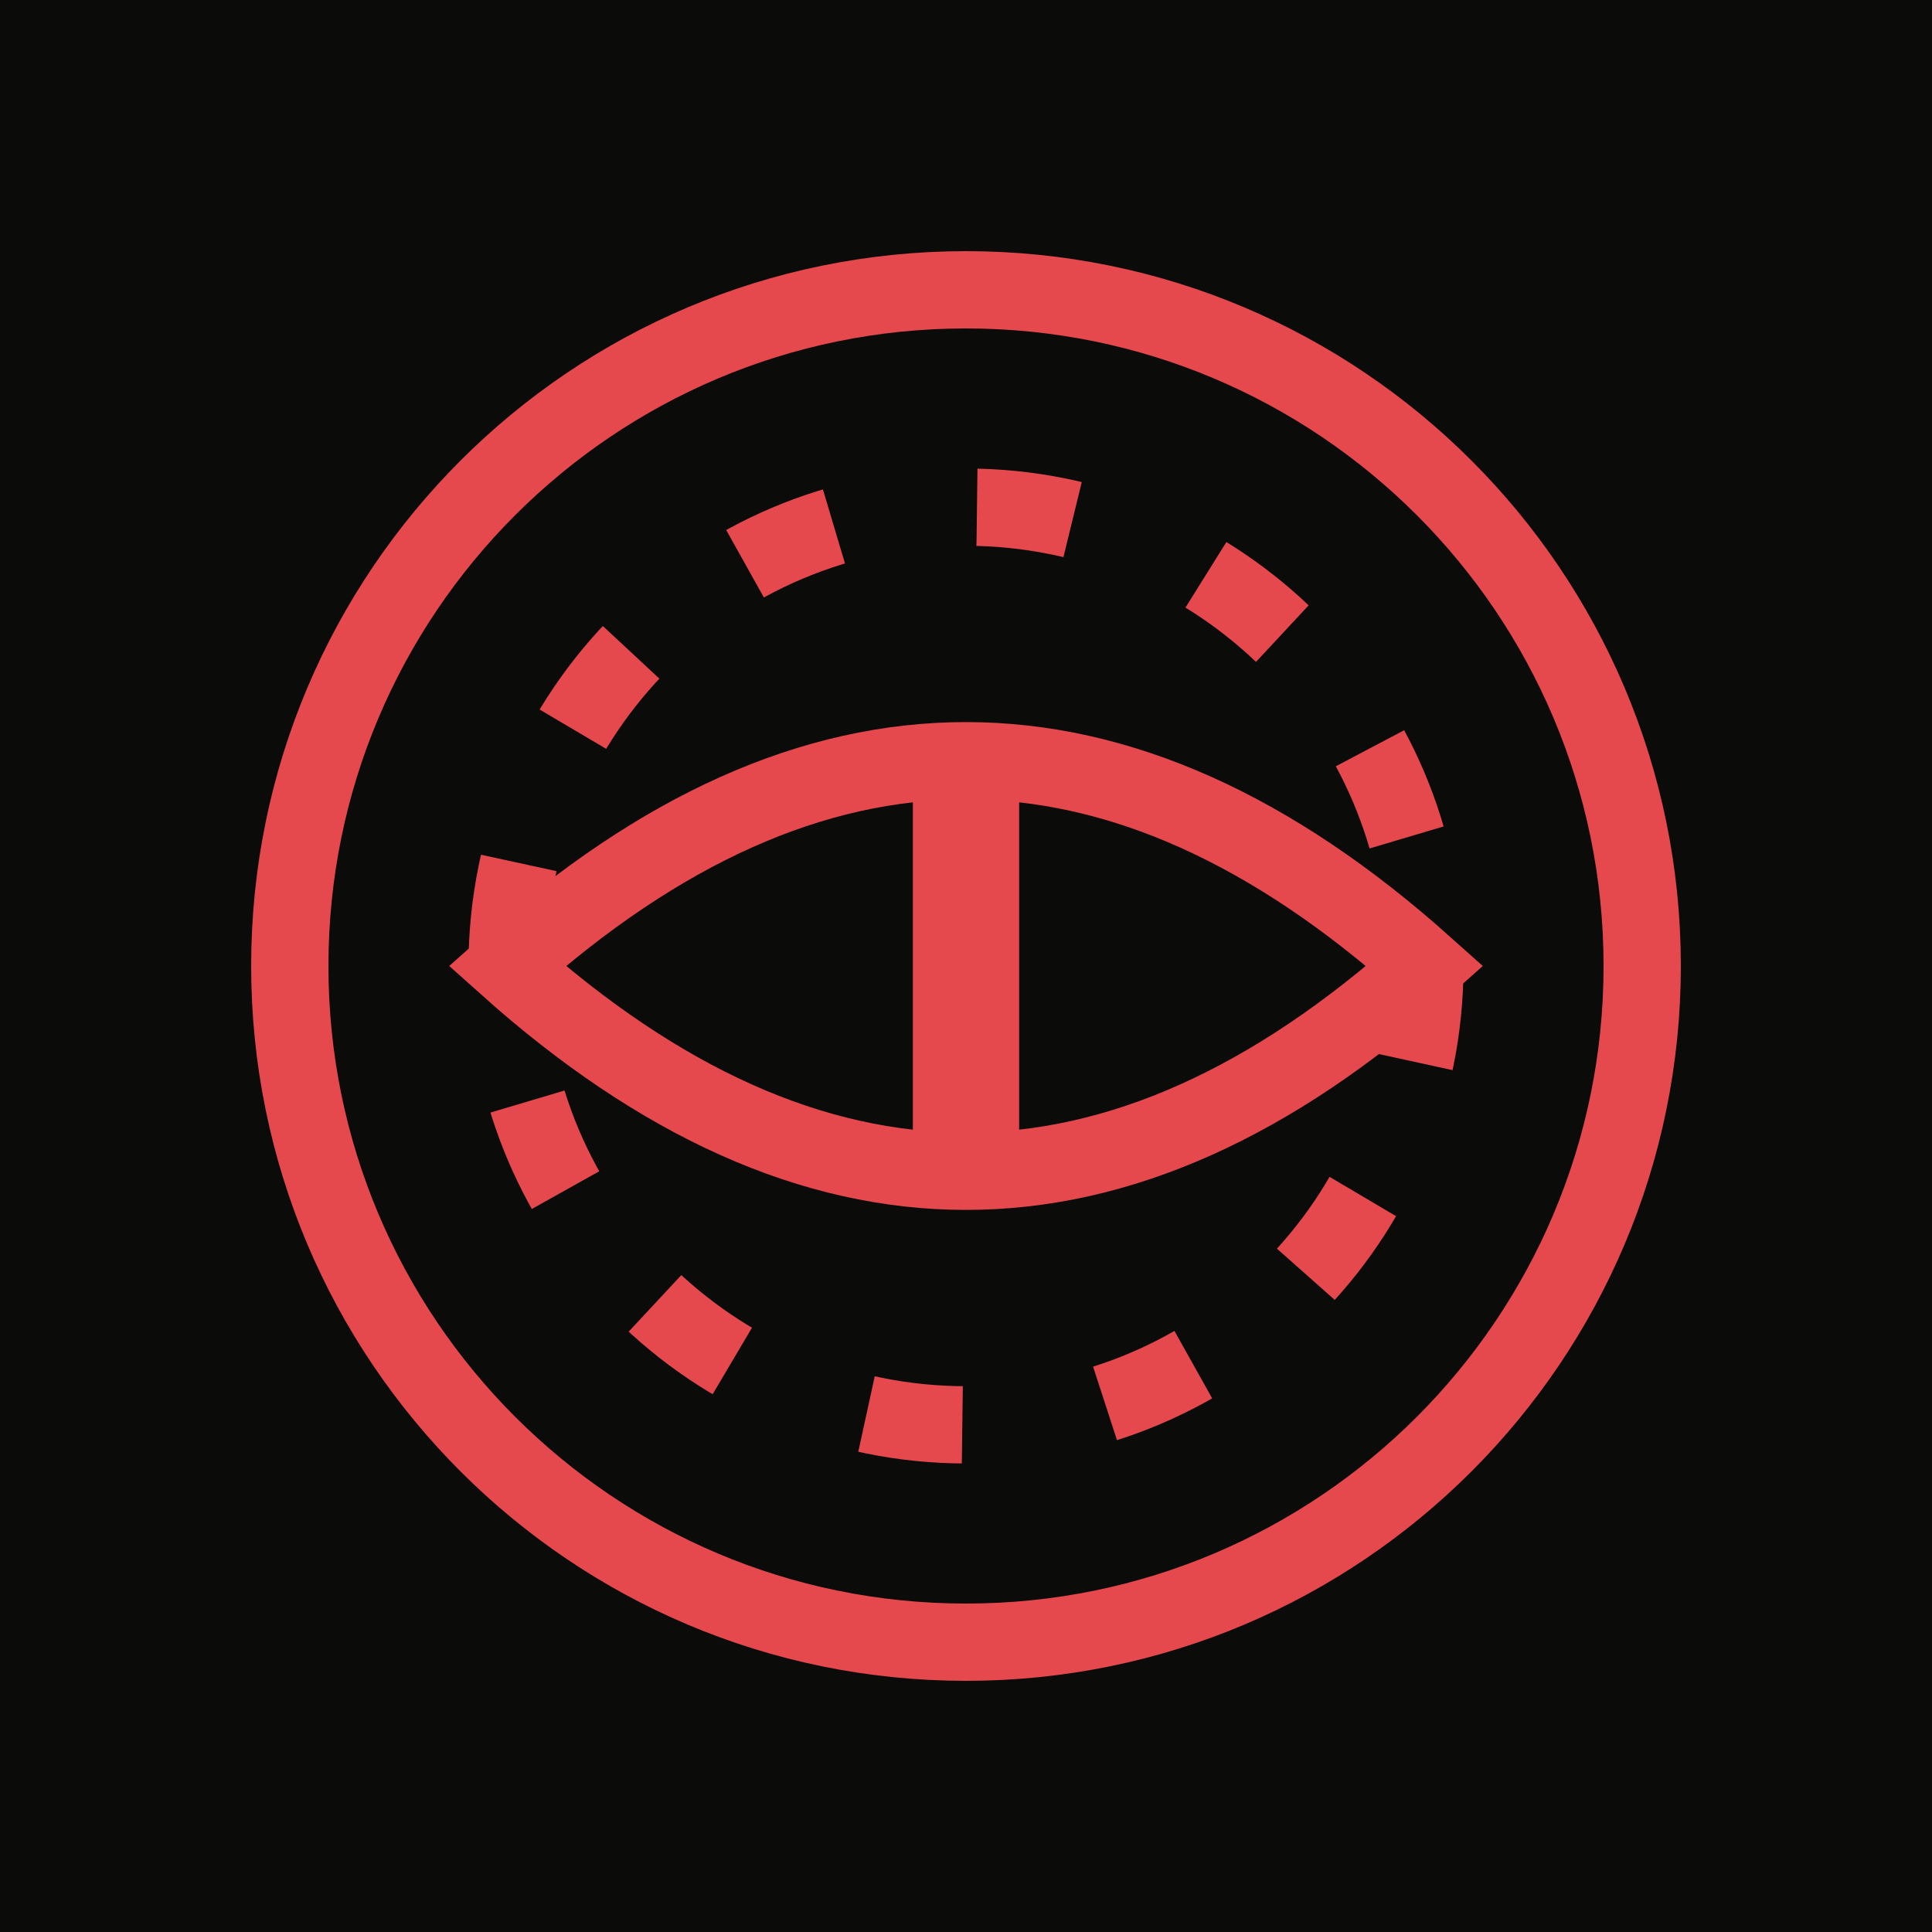
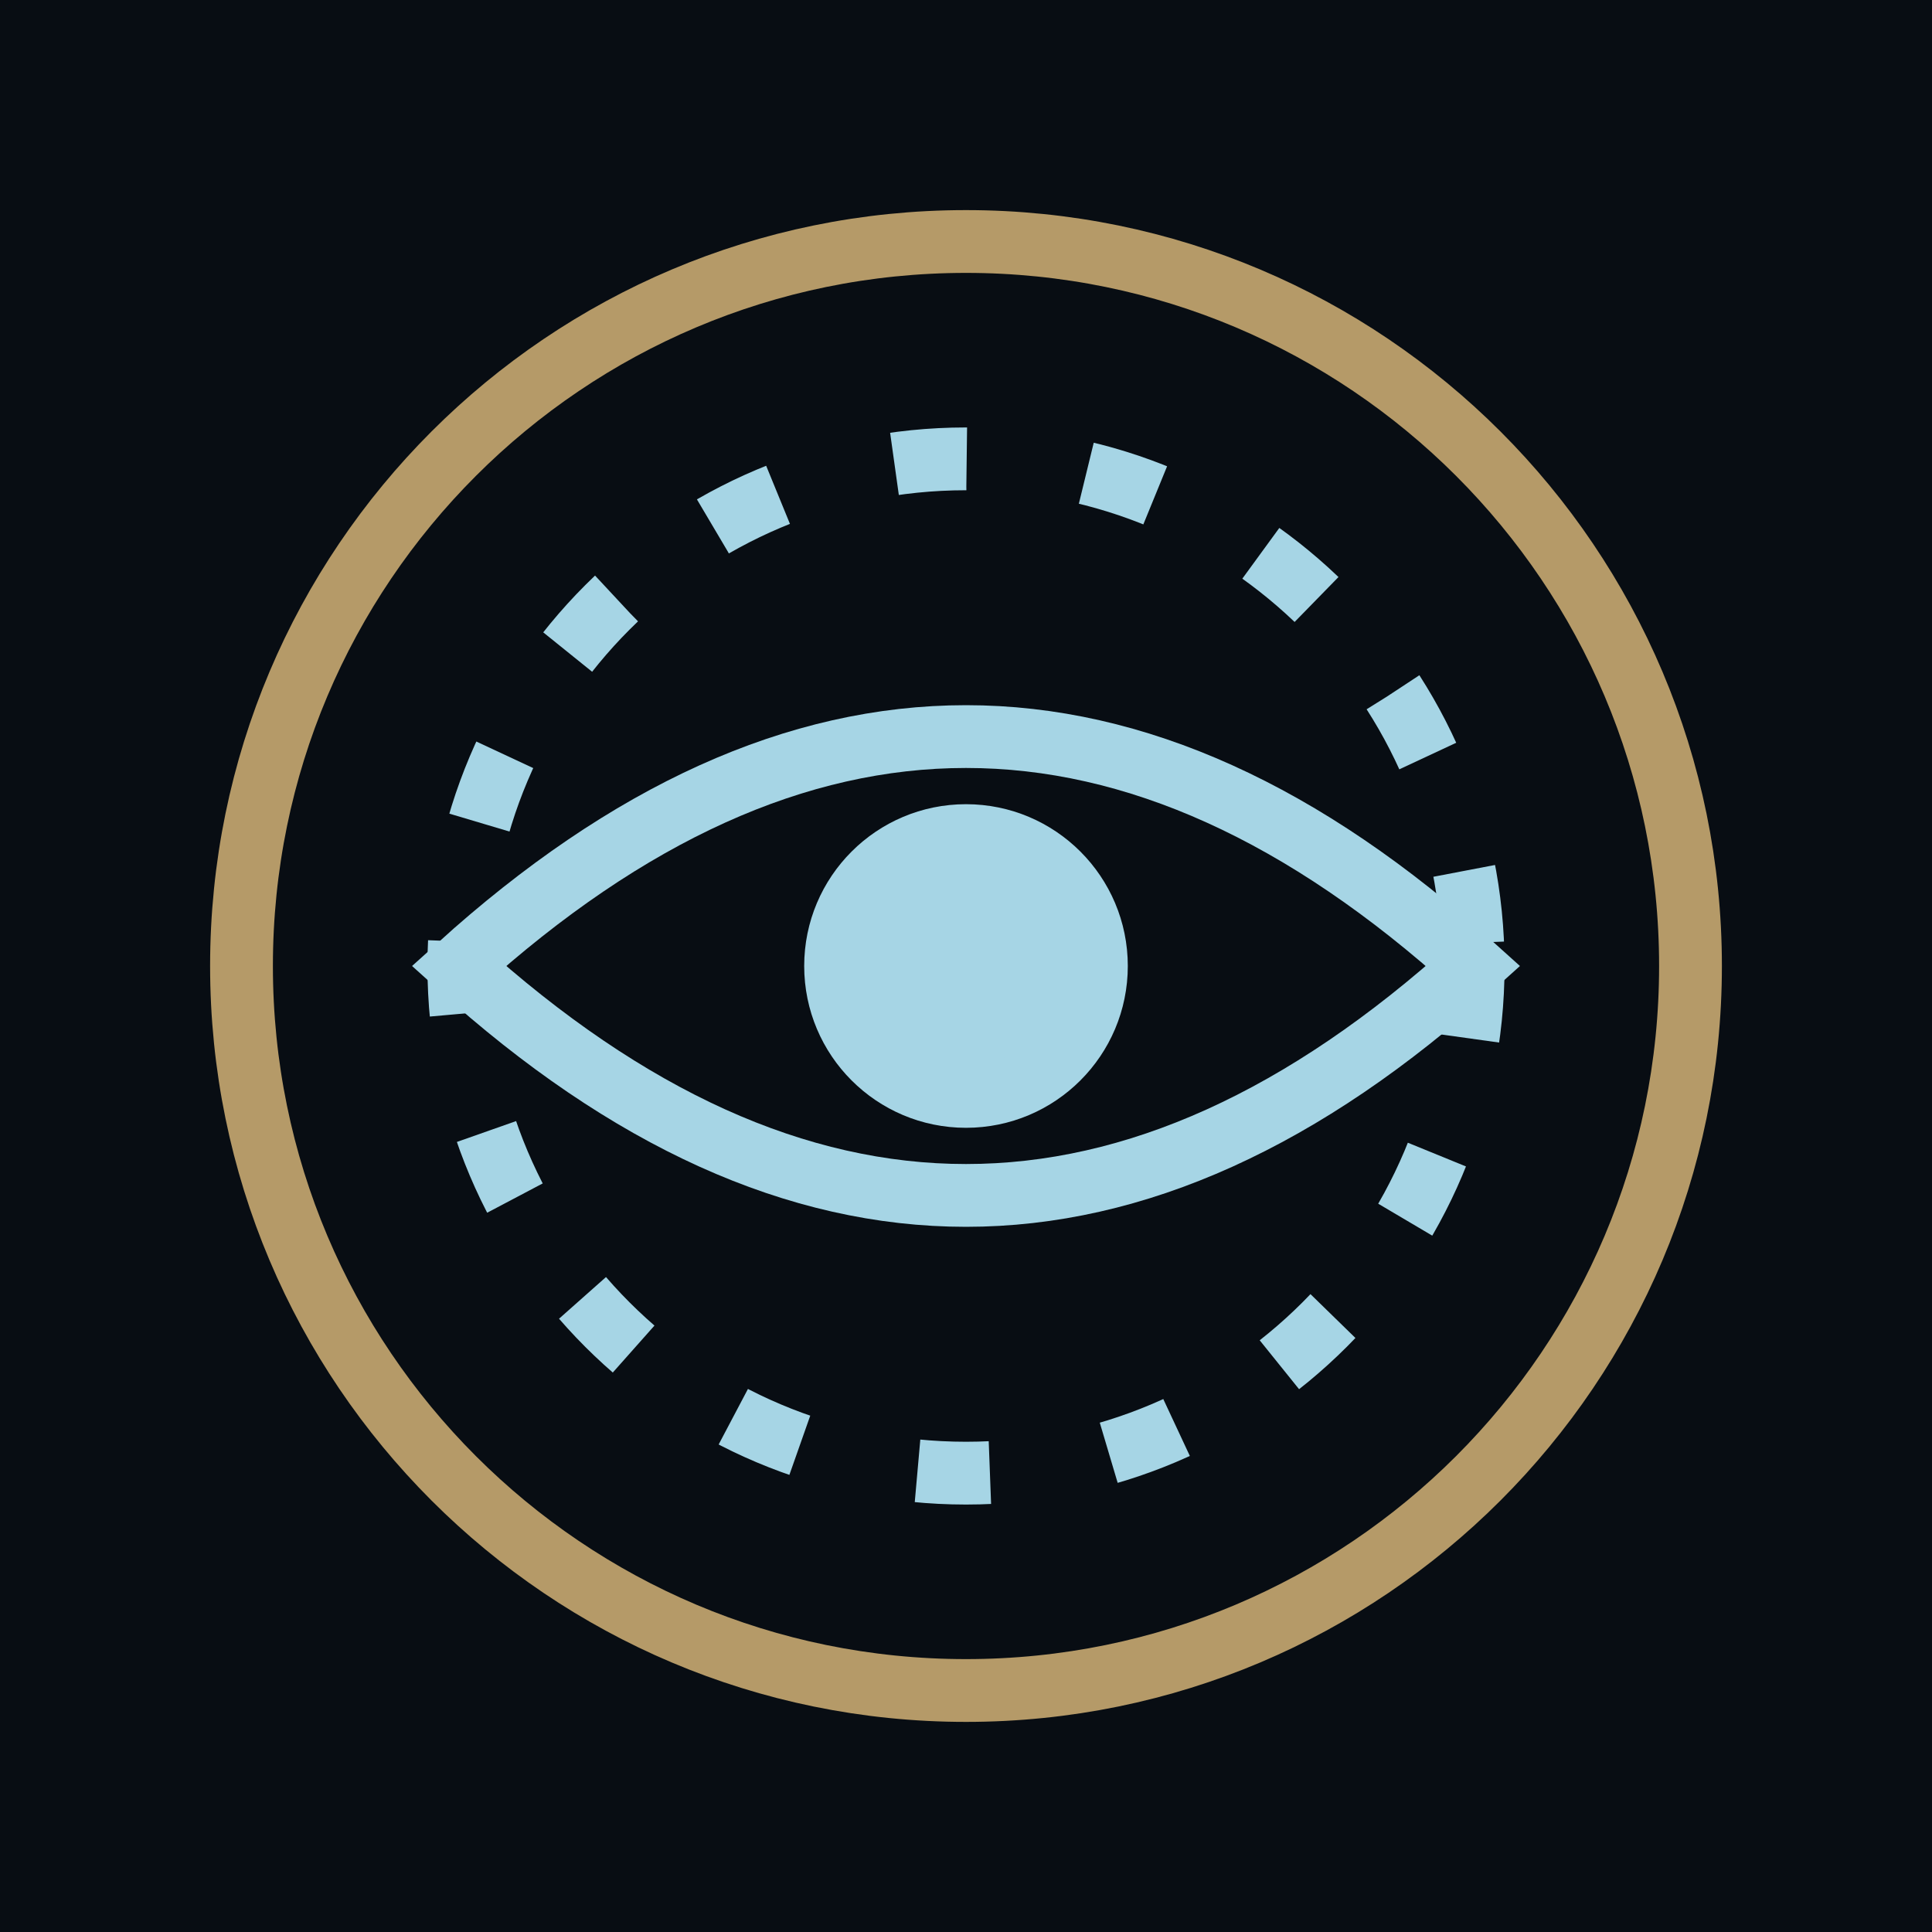
- <svg xmlns="http://www.w3.org/2000/svg" viewBox="0 0 40 40" fill="none" stroke="#E5484D" stroke-width="1.6">
-   <rect x="-10" y="-10" width="60" height="60" fill="#0B0B0A" stroke="none" />
-   <circle cx="20" cy="20" r="14" />
-   <circle cx="20" cy="20" r="9.5" stroke-dasharray="2 3" />
-   <path d="M10.5 20 Q20 11.5 29.5 20 Q20 28.5 10.5 20 Z" />
-   <line x1="20" y1="15.5" x2="20" y2="24.5" stroke-width="2.2" />
+ <svg xmlns="http://www.w3.org/2000/svg" viewBox="0 0 40 40" fill="none" stroke="#A6D5E5" stroke-width="1.3">
+   <rect x="-10" y="-10" width="60" height="60" fill="#080D13" stroke="none" />
+   <circle cx="20" cy="20" r="15" stroke="#B59A68" />
+   <circle cx="20" cy="20" r="10.5" stroke-dasharray="1.5 2.5" />
+   <path d="M9.5 20 Q20 10.5 30.5 20 Q20 29.5 9.5 20 Z" />
+   <circle cx="20" cy="20" r="2.7" fill="#A6D5E5" />
</svg>
